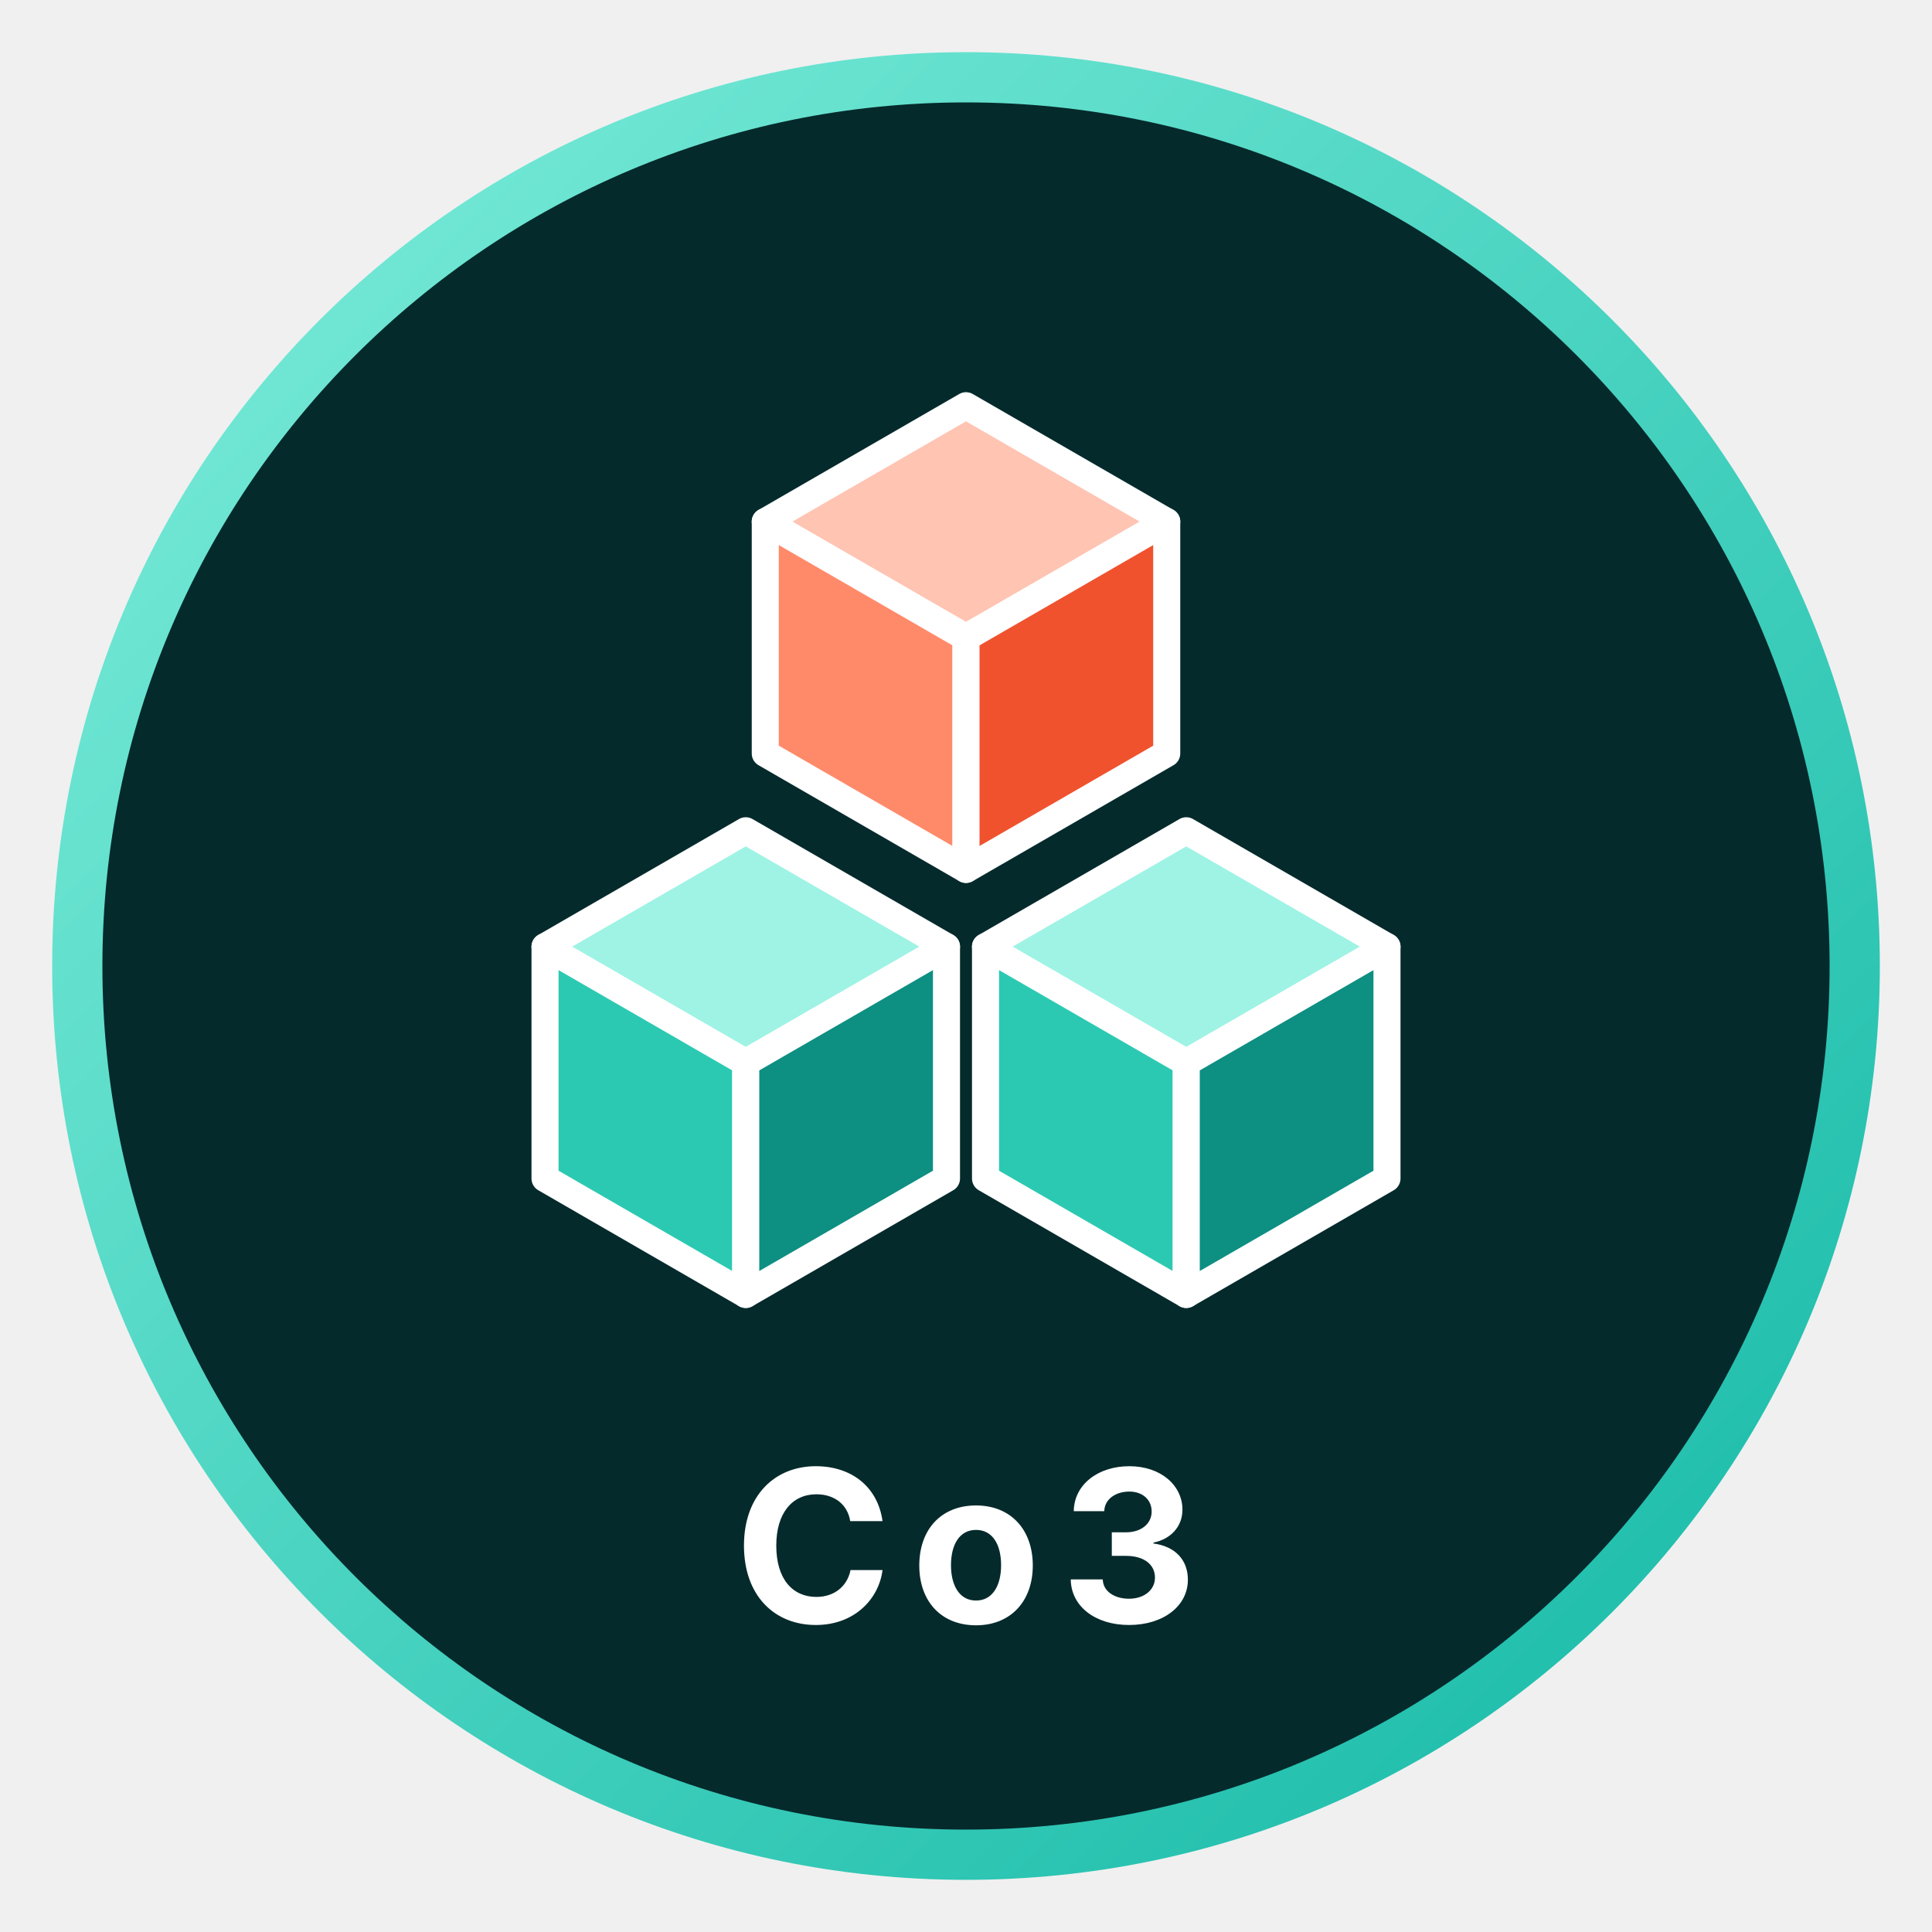
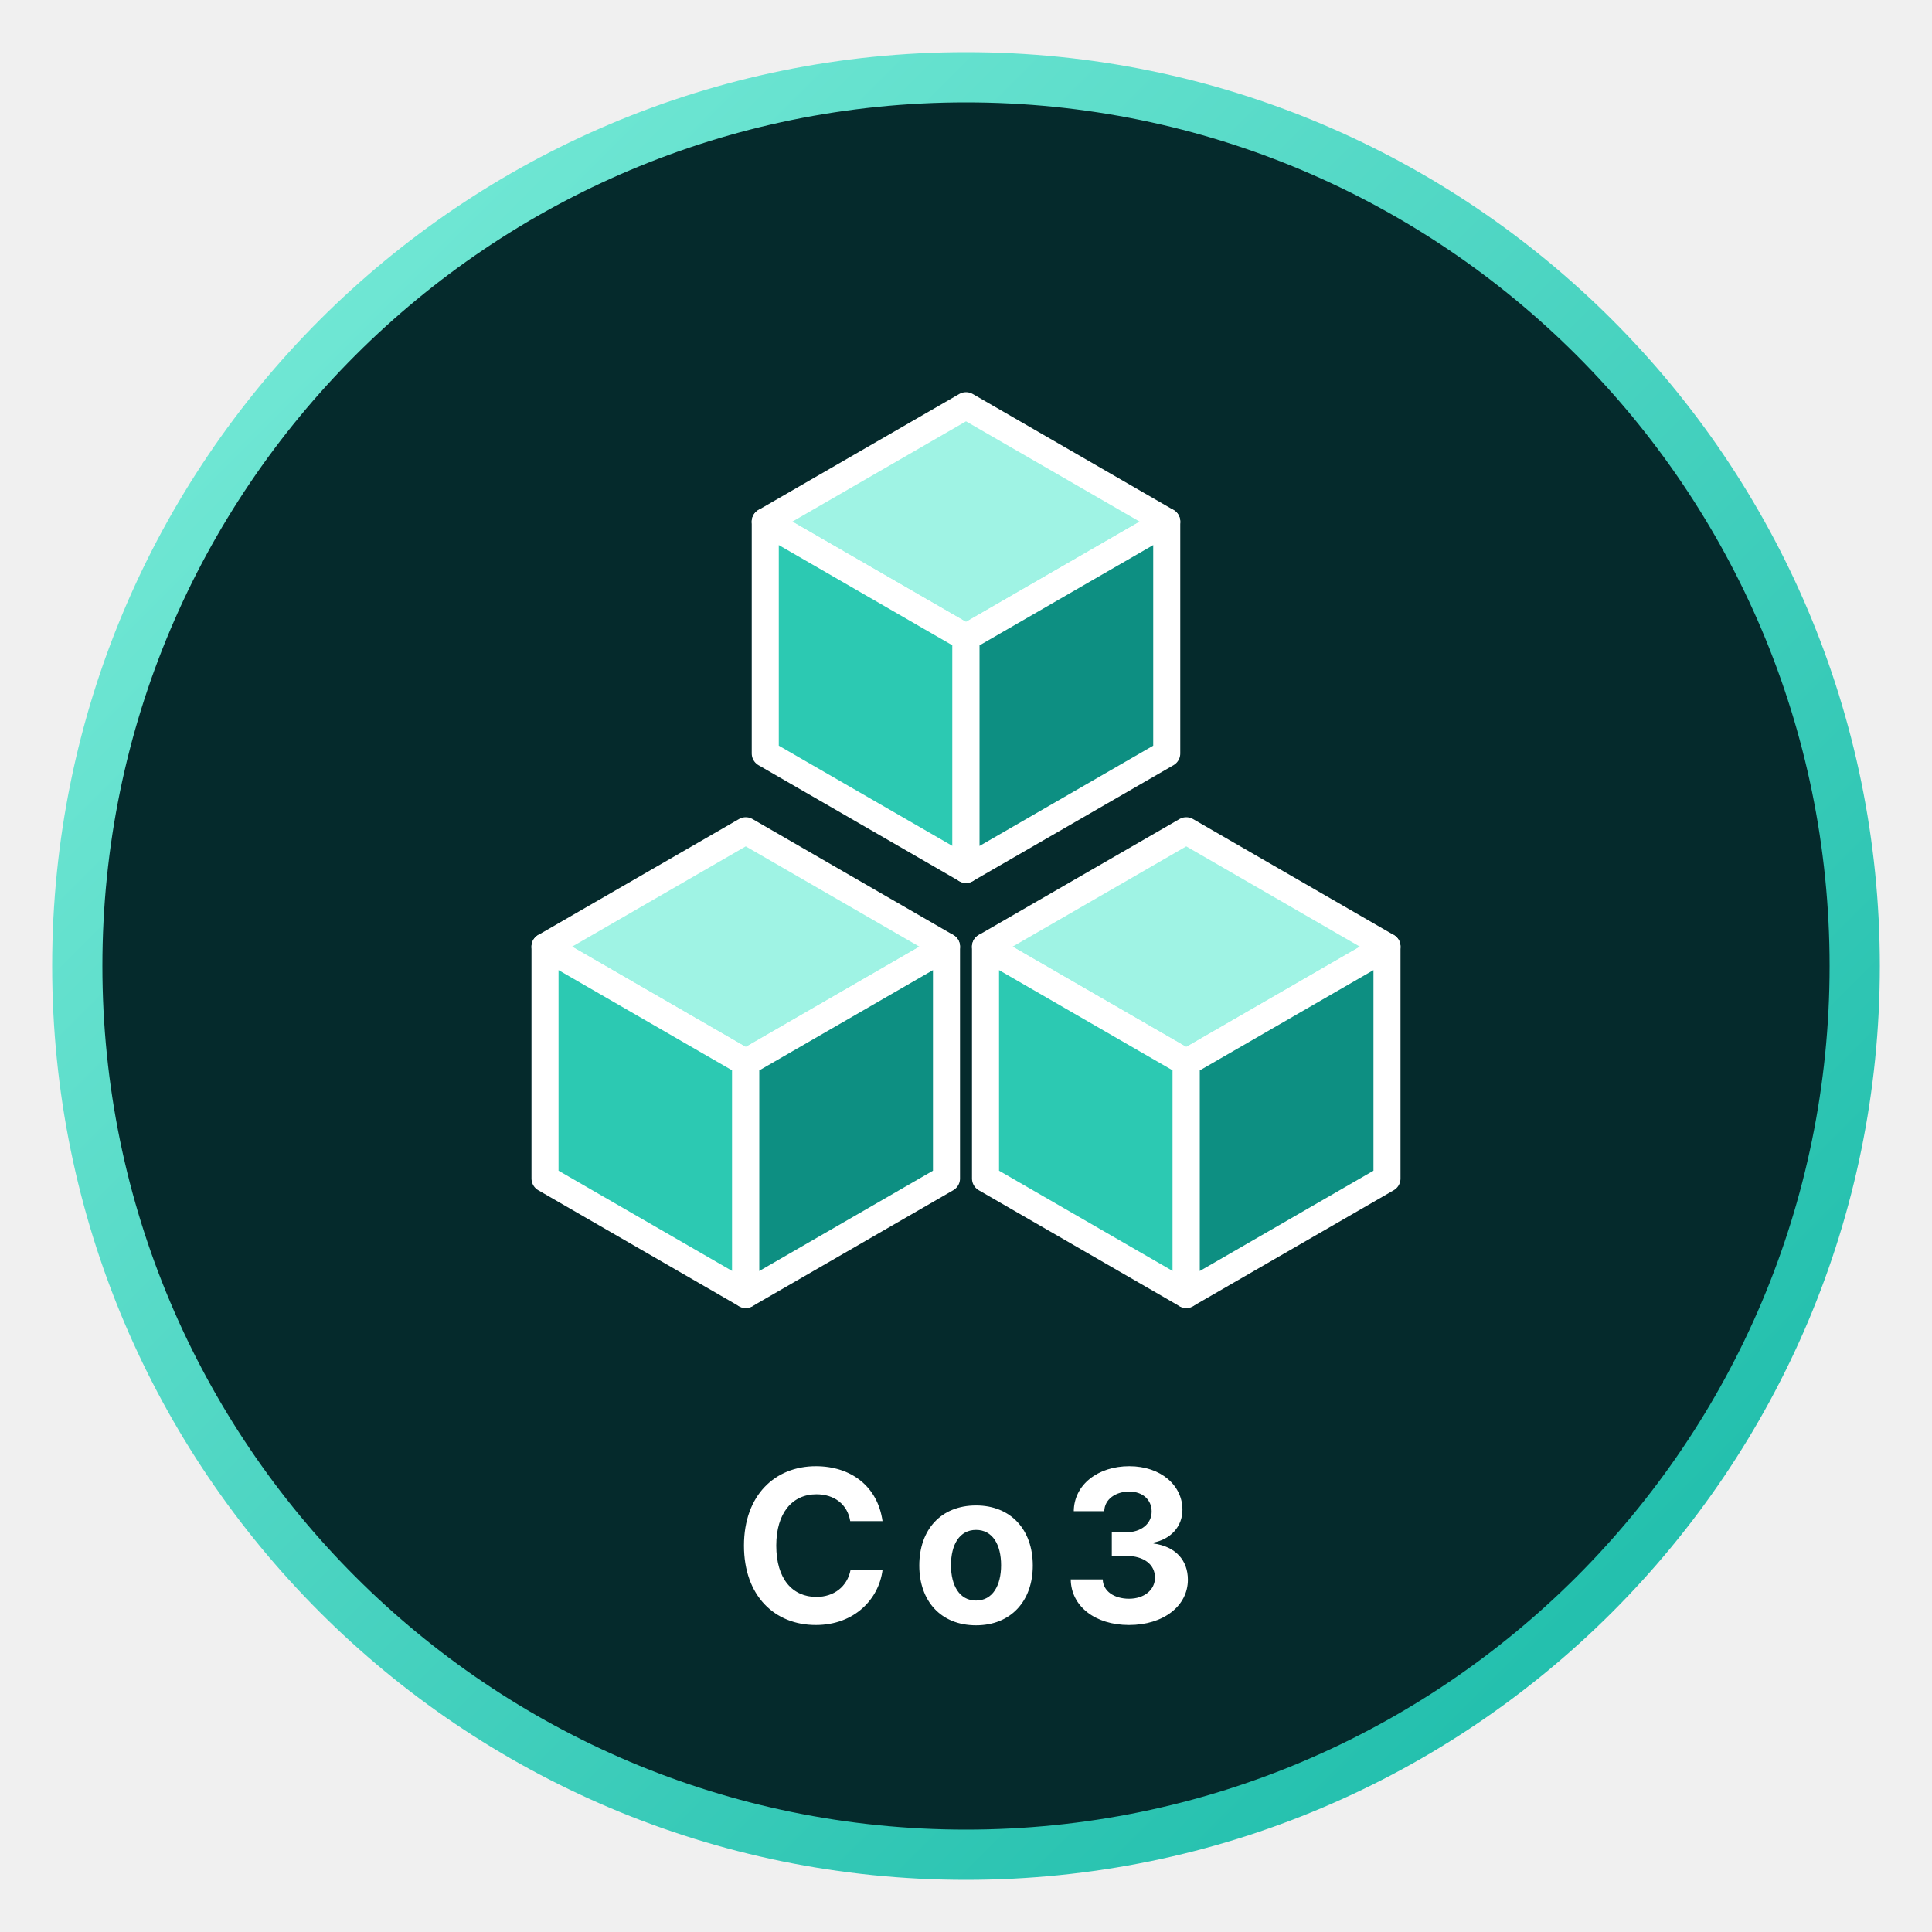
<svg xmlns="http://www.w3.org/2000/svg" viewBox="0 0 100 100">
  <defs>
    <linearGradient id="r" x1="0" y1="0" x2="1" y2="1">
      <stop offset="0" stop-color="#7EEEDB" />
      <stop offset="1" stop-color="#14B8A6" />
    </linearGradient>
  </defs>
  <circle cx="50" cy="50" r="46" fill="#052A2C" stroke="url(#r)" stroke-width="2.6" />
-   <polygon points="50.00,21.00 60.39,27.00 50.00,33.00 39.61,27.00" fill="#FFC4B2" stroke="#FFFFFF" stroke-width="1.4" stroke-linejoin="round" />
-   <polygon points="39.61,27.00 50.00,33.00 50.00,45.00 39.61,39.00" fill="#FF8A6A" stroke="#FFFFFF" stroke-width="1.4" stroke-linejoin="round" />
-   <polygon points="50.00,33.00 60.39,27.00 60.39,39.00 50.00,45.00" fill="#F0522E" stroke="#FFFFFF" stroke-width="1.4" stroke-linejoin="round" />
+   <polygon points="50.00,21.00 60.39,27.00 50.00,33.00 39.61,27.00" fill="#9FF3E4" stroke="#FFFFFF" stroke-width="1.4" stroke-linejoin="round" />
+   <polygon points="39.61,27.00 50.00,33.00 50.00,45.00 39.61,39.00" fill="#2CC9B2" stroke="#FFFFFF" stroke-width="1.4" stroke-linejoin="round" />
+   <polygon points="50.00,33.00 60.39,27.00 60.39,39.00 50.00,45.00" fill="#0D8F82" stroke="#FFFFFF" stroke-width="1.4" stroke-linejoin="round" />
  <polygon points="38.60,43.00 48.99,49.00 38.60,55.00 28.21,49.00" fill="#9FF3E4" stroke="#FFFFFF" stroke-width="1.4" stroke-linejoin="round" />
  <polygon points="28.21,49.00 38.60,55.00 38.60,67.00 28.21,61.00" fill="#2CC9B2" stroke="#FFFFFF" stroke-width="1.4" stroke-linejoin="round" />
  <polygon points="38.60,55.00 48.99,49.00 48.99,61.00 38.60,67.00" fill="#0D8F82" stroke="#FFFFFF" stroke-width="1.4" stroke-linejoin="round" />
  <polygon points="61.40,43.00 71.79,49.00 61.40,55.00 51.01,49.00" fill="#9FF3E4" stroke="#FFFFFF" stroke-width="1.4" stroke-linejoin="round" />
  <polygon points="51.01,49.00 61.40,55.00 61.40,67.00 51.01,61.00" fill="#2CC9B2" stroke="#FFFFFF" stroke-width="1.4" stroke-linejoin="round" />
  <polygon points="61.40,55.00 71.79,49.00 71.79,61.00 61.40,67.00" fill="#0D8F82" stroke="#FFFFFF" stroke-width="1.4" stroke-linejoin="round" />
  <text x="50" y="84" text-anchor="middle" font-family="Inter, Arial, sans-serif" font-weight="700" font-size="11" letter-spacing="1" fill="#FFFFFF">Co3</text>
</svg>
